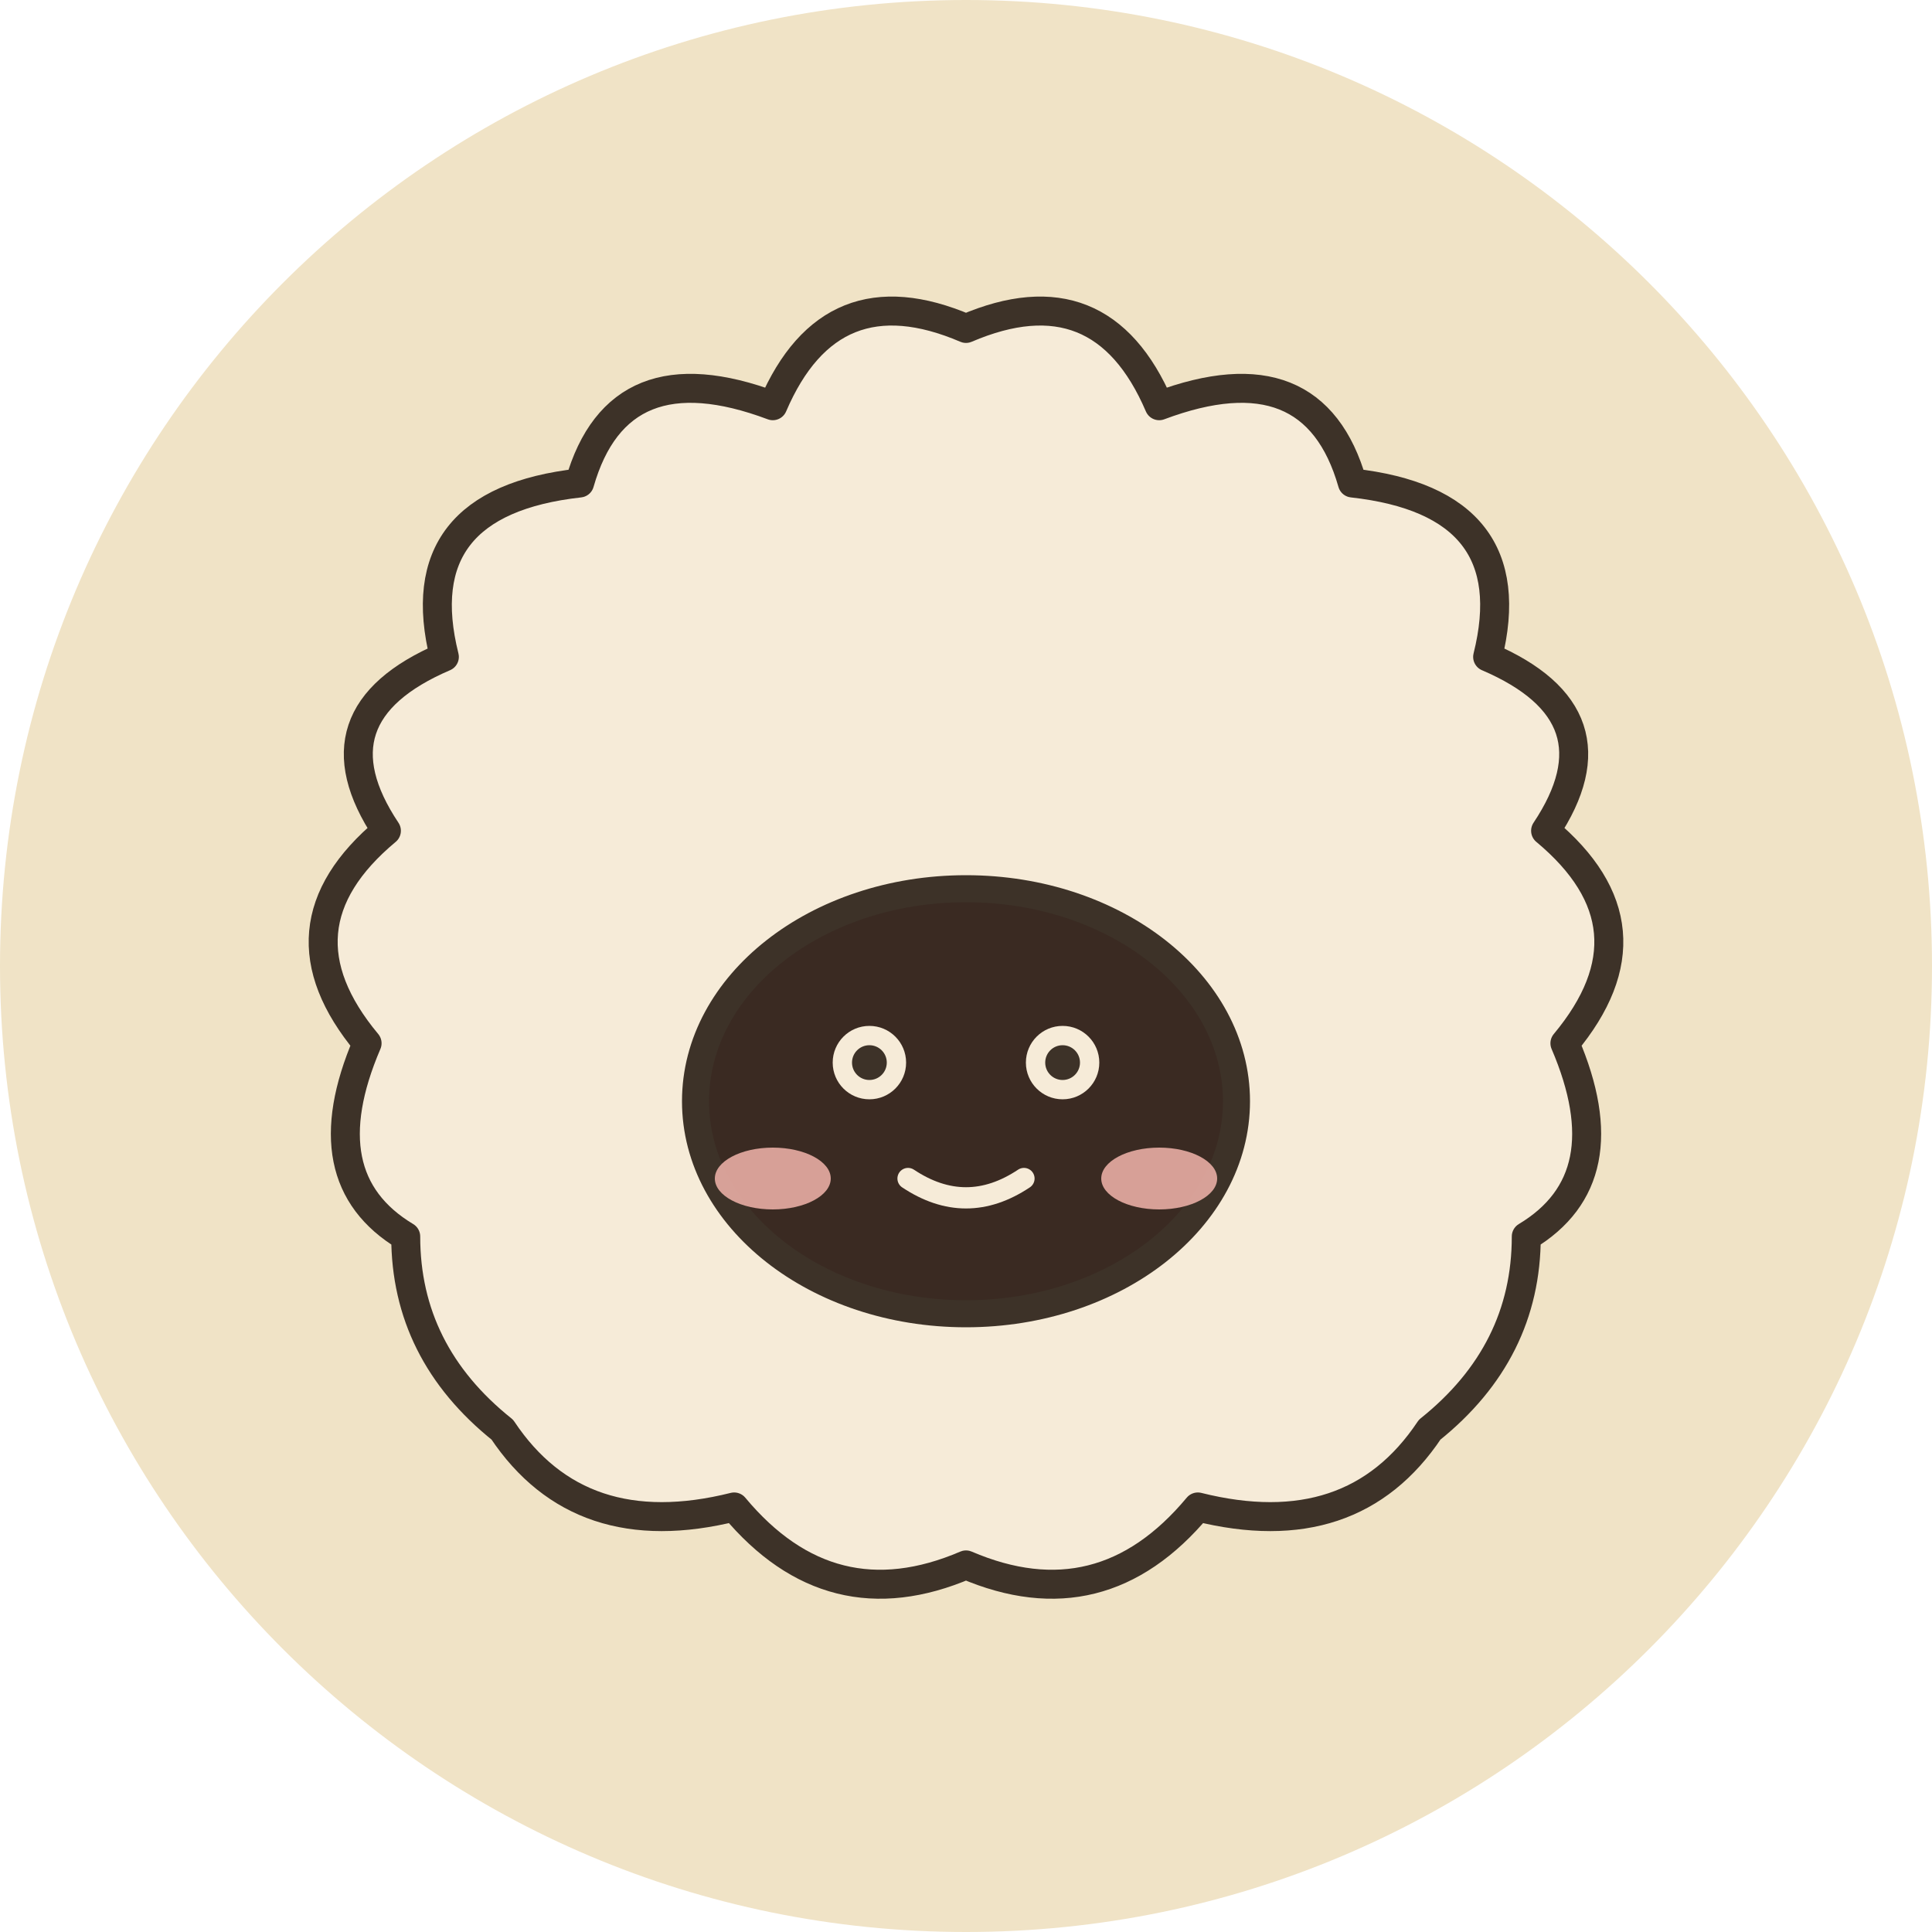
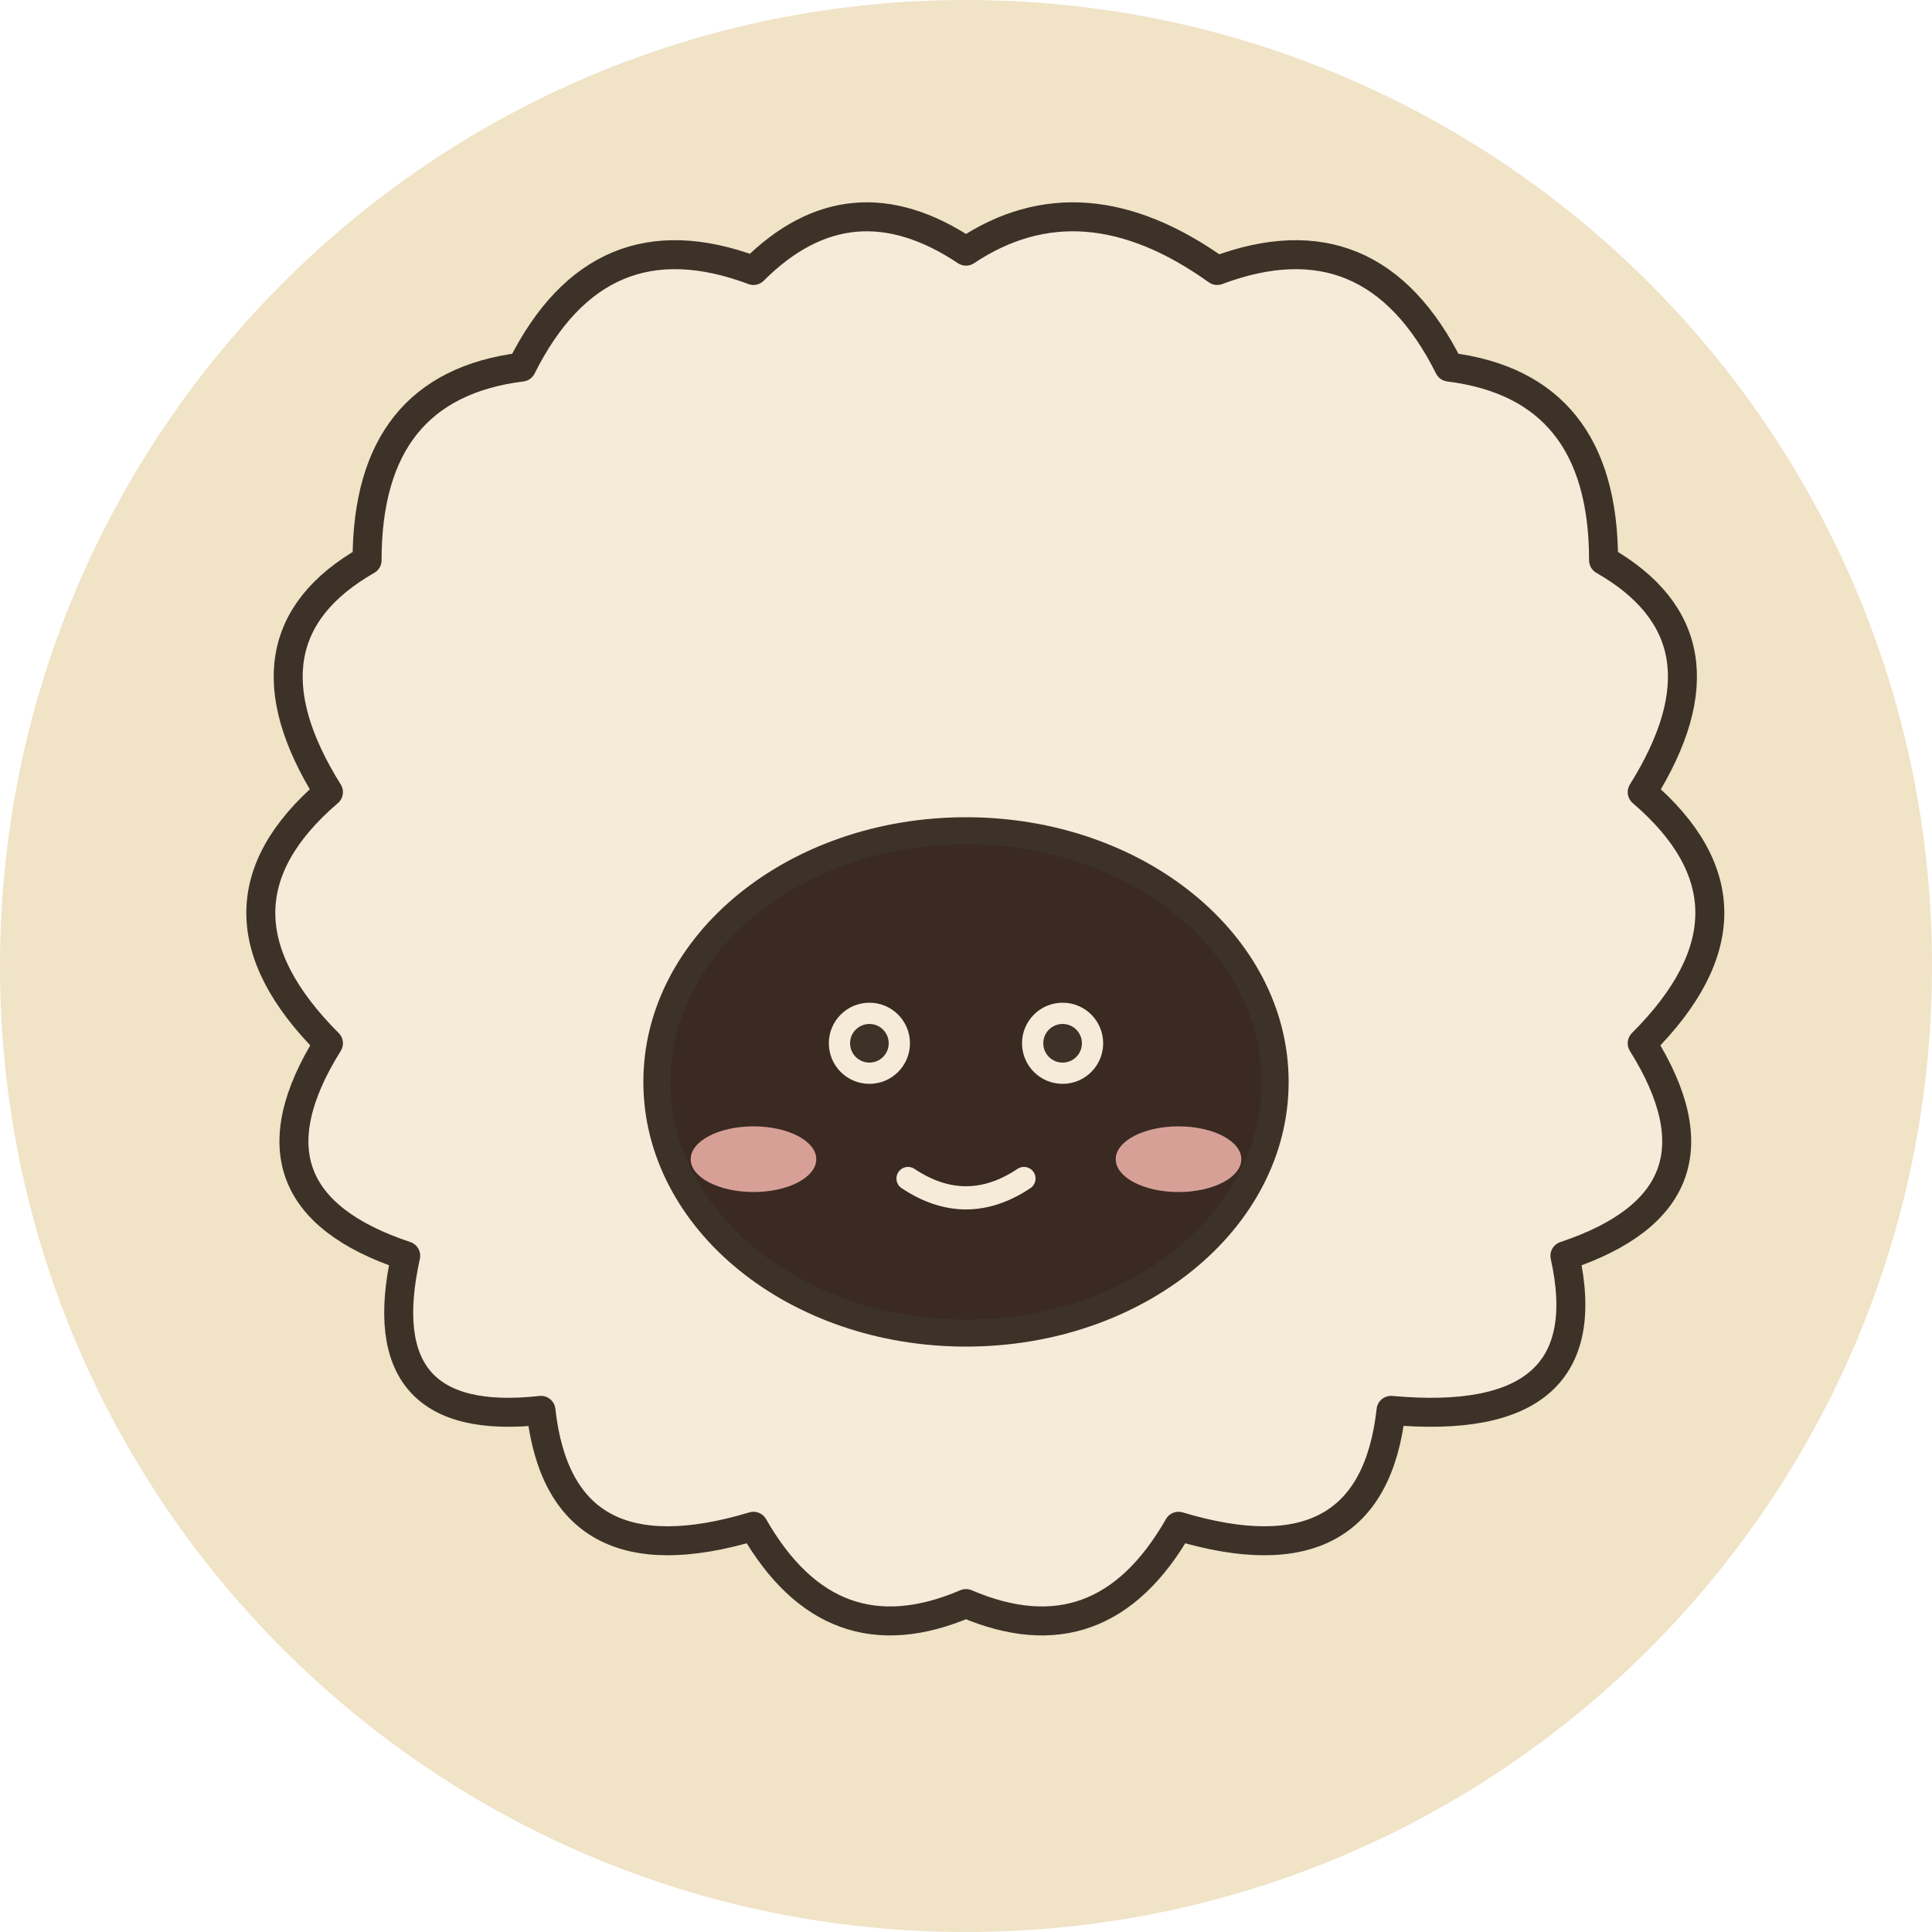
<svg xmlns="http://www.w3.org/2000/svg" viewBox="0 0 200 200" role="img" aria-label="Borrego">
  <circle cx="100" cy="100" r="100" fill="#F0E3C6" />
-   <path d="M148 148 Q158 140 158 128 Q168 122 162 108 Q172 96 160 86 Q168 74 154 68 Q158 52 140 50 Q136 36 120 42 Q114 28 100 34 Q86 28 80 42 Q64 36 60 50 Q42 52 46 68 Q32 74 40 86 Q28 96 38 108 Q32 122 42 128 Q42 140 52 148 Q60 160 76 156 Q86 168 100 162 Q114 168 124 156 Q140 160 148 148 Z" fill="#F6EBD8" stroke="#3D3228" stroke-width="3" stroke-linejoin="round" />
-   <ellipse cx="100" cy="114" rx="28" ry="22" fill="#3A2A22" stroke="#3D3228" stroke-width="2.8" />
+   <path d="M100 26 Q112 18 126 28 Q142 22 150 38 Q166 40 166 58 Q180 66 170 82 Q184 94 170 108 Q180 124 162 130 Q166 148 144 146 Q142 164 122 158 Q114 172 100 166 Q86 172 78 158 Q58 164 56 146 Q38 148 42 130 Q24 124 34 108 Q20 94 34 82 Q24 66 38 58 Q38 40 54 38 Q62 22 78 28 Q88 18 100 26 Z" fill="#F6EBD8" stroke="#3D3228" stroke-width="3" stroke-linejoin="round" />
+   <ellipse cx="100" cy="112" rx="32" ry="26" fill="#3A2A22" stroke="#3D3228" stroke-width="2.8" />
  <g fill="#F2B5AC" opacity="0.85">
-     <ellipse cx="80" cy="122" rx="6" ry="3.2" />
-     <ellipse cx="120" cy="122" rx="6" ry="3.2" />
+     <ellipse cx="78" cy="120" rx="6.5" ry="3.4" />
+     <ellipse cx="122" cy="120" rx="6.5" ry="3.4" />
  </g>
  <g fill="#F6EBD8">
-     <circle cx="90" cy="110" r="3.8" />
-     <circle cx="110" cy="110" r="3.8" />
+     <circle cx="90" cy="108" r="4.2" />
+     <circle cx="110" cy="108" r="4.2" />
  </g>
  <g fill="#3D3228">
-     <circle cx="90" cy="110" r="1.8" />
-     <circle cx="110" cy="110" r="1.8" />
+     <circle cx="90" cy="108" r="2" />
+     <circle cx="110" cy="108" r="2" />
  </g>
-   <path d="M94 122 Q100 126 106 122" fill="none" stroke="#F6EBD8" stroke-width="2.2" stroke-linecap="round" />
+   <path d="M94 122 Q100 126 106 122" fill="none" stroke="#F6EBD8" stroke-width="2.4" stroke-linecap="round" />
</svg>
